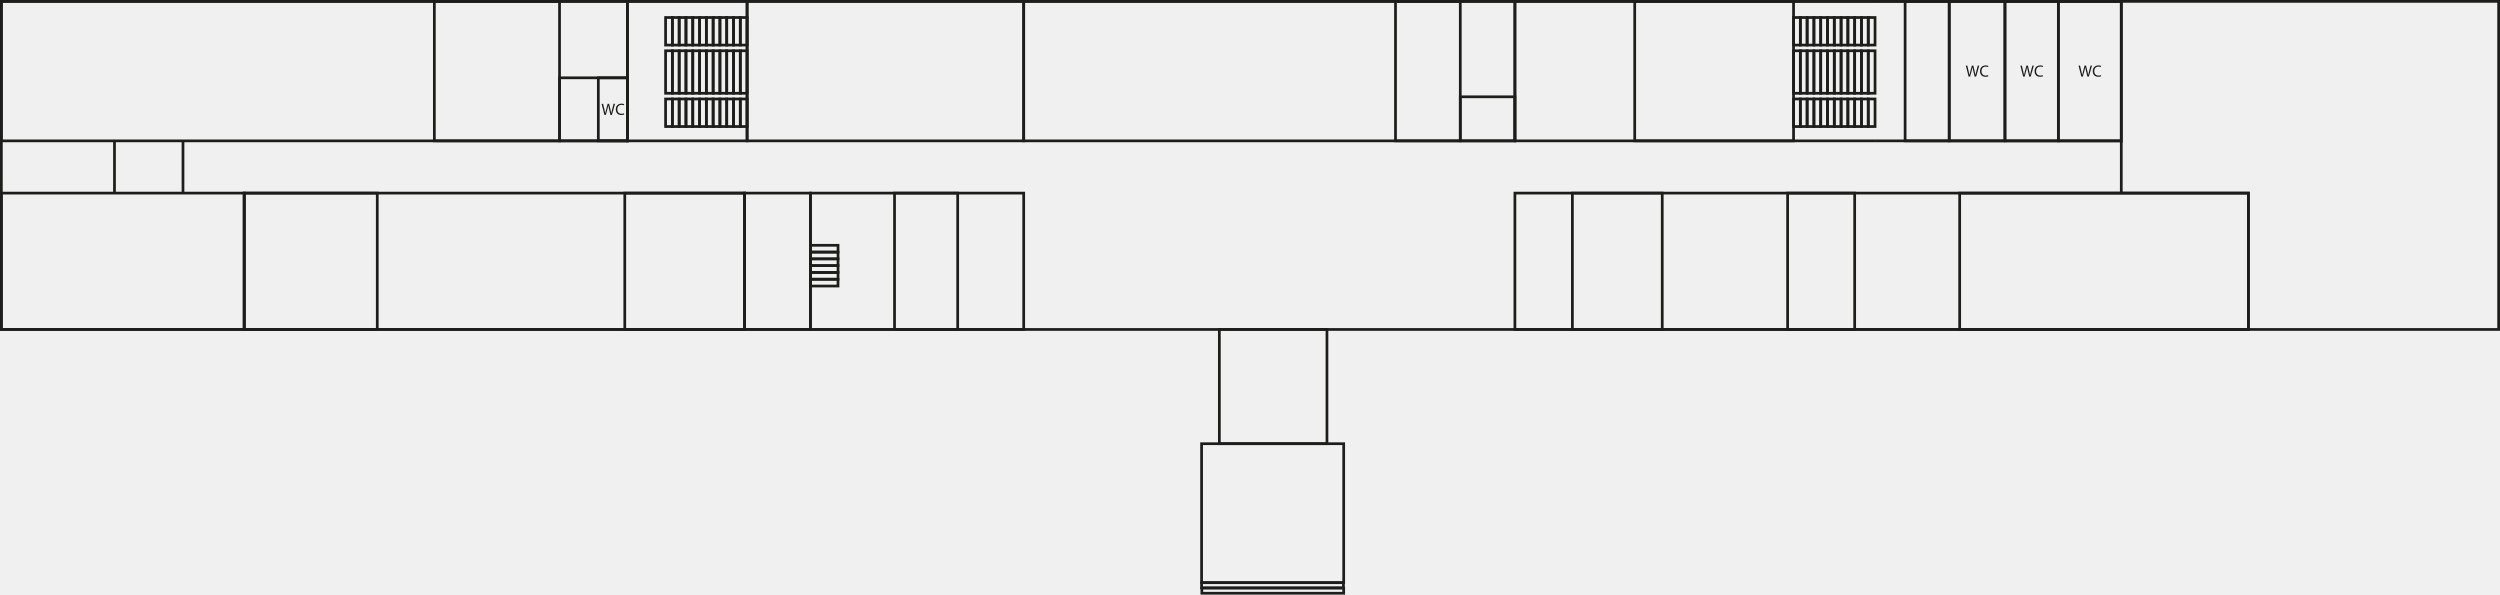
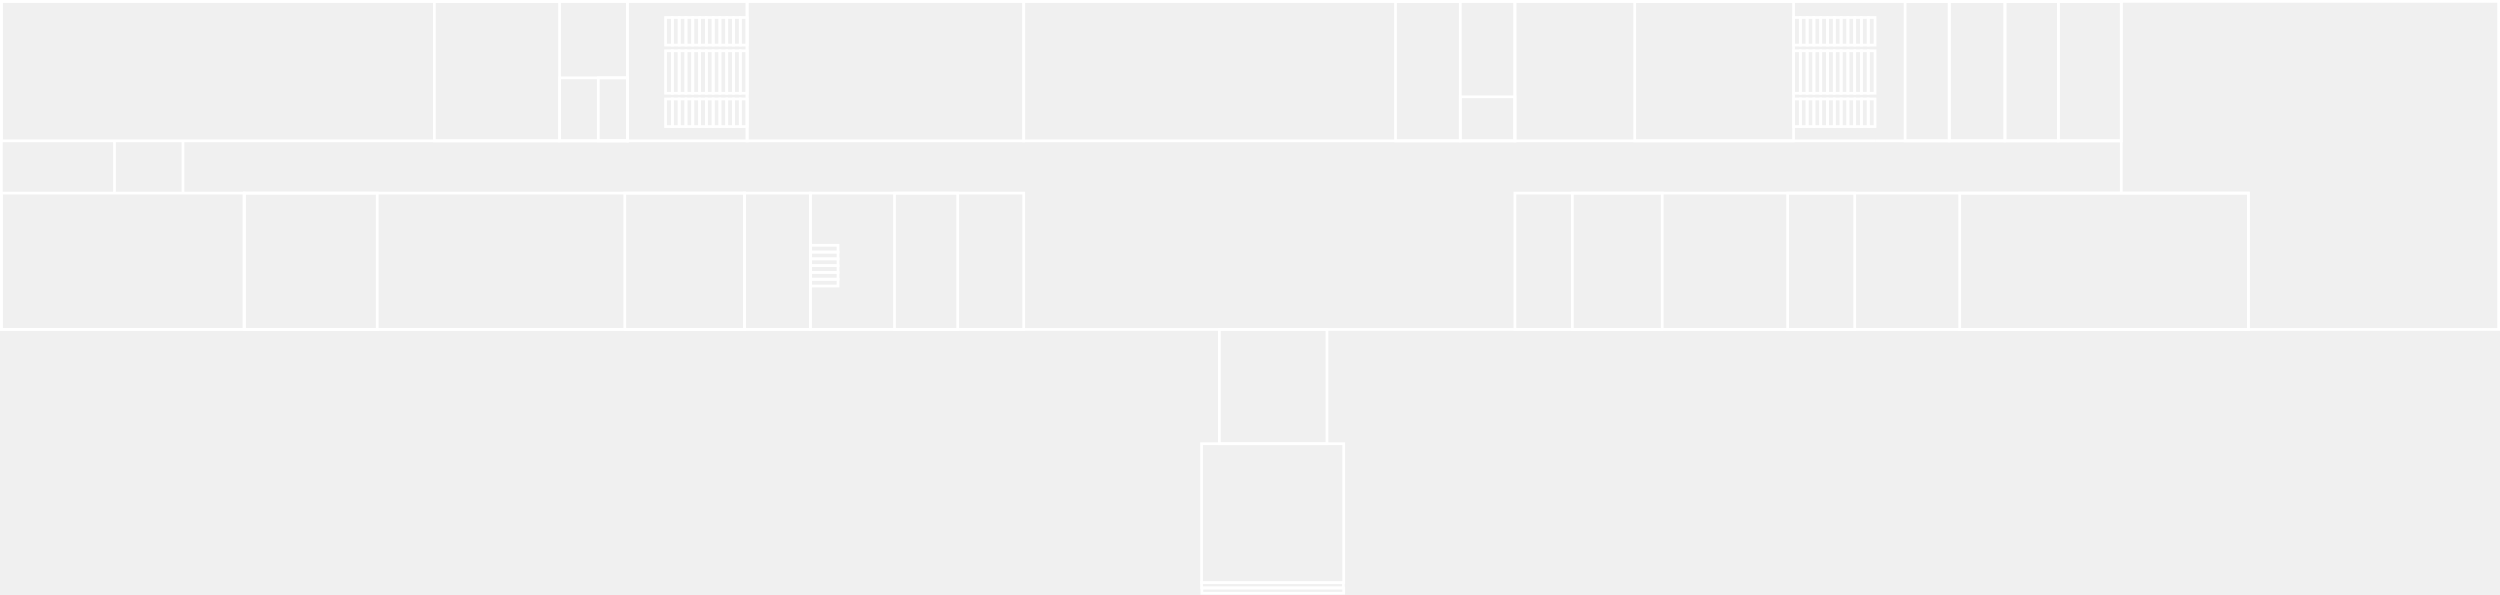
<svg xmlns="http://www.w3.org/2000/svg" id="_Слой_2" data-name="Слой 2" viewBox="0 0 1832.64 435.87">
  <defs>
    <style>
      .cls-1 {
-         fill: #1d1d1b;
+         fill: none;
      }

      .cls-2 {
        fill: none;
-         stroke: #1d1d1b;
+         stroke: #FFFFFF;
        stroke-miterlimit: 10;
        stroke-width: 2px;
      }
    </style>
  </defs>
  <g id="_Слой_2-2" data-name="Слой 2">
    <g>
      <rect class="cls-2" x="1" y="1" width="1830.64" height="240.51" />
      <rect class="cls-2" x="893.85" y="241.51" width="78.89" height="83.74" />
      <rect class="cls-2" x="880.83" y="325.26" width="104.17" height="101.87" />
      <g>
        <rect class="cls-2" x="881.02" y="431.06" width="103.98" height="3.81" />
        <rect class="cls-2" x="880.83" y="427.13" width="103.98" height="3.81" />
      </g>
      <g>
        <rect class="cls-2" x="542.68" y="12.83" width="4.98" height="20.21" />
        <rect class="cls-2" x="537.7" y="12.83" width="4.98" height="20.21" />
        <rect class="cls-2" x="532.72" y="12.83" width="4.98" height="20.21" />
        <rect class="cls-2" x="527.74" y="12.83" width="4.98" height="20.21" />
        <rect class="cls-2" x="522.77" y="12.83" width="4.98" height="20.21" />
        <rect class="cls-2" x="517.79" y="12.83" width="4.98" height="20.21" />
      </g>
      <g>
        <rect class="cls-2" x="512.81" y="12.83" width="4.98" height="20.21" />
        <rect class="cls-2" x="507.83" y="12.83" width="4.98" height="20.21" />
        <rect class="cls-2" x="502.85" y="12.83" width="4.98" height="20.21" />
        <rect class="cls-2" x="497.87" y="12.83" width="4.98" height="20.21" />
        <rect class="cls-2" x="492.89" y="12.83" width="4.98" height="20.21" />
        <rect class="cls-2" x="487.91" y="12.83" width="4.98" height="20.21" />
      </g>
      <g>
        <rect class="cls-2" x="542.68" y="72.55" width="4.98" height="20.21" />
        <rect class="cls-2" x="537.7" y="72.55" width="4.98" height="20.21" />
        <rect class="cls-2" x="532.72" y="72.55" width="4.98" height="20.21" />
        <rect class="cls-2" x="527.74" y="72.55" width="4.98" height="20.21" />
        <rect class="cls-2" x="522.77" y="72.55" width="4.98" height="20.21" />
        <rect class="cls-2" x="517.79" y="72.55" width="4.98" height="20.21" />
      </g>
      <g>
        <rect class="cls-2" x="512.81" y="72.55" width="4.98" height="20.21" />
        <rect class="cls-2" x="507.83" y="72.55" width="4.98" height="20.21" />
        <rect class="cls-2" x="502.85" y="72.55" width="4.98" height="20.21" />
        <rect class="cls-2" x="497.87" y="72.55" width="4.98" height="20.21" />
        <rect class="cls-2" x="492.89" y="72.55" width="4.98" height="20.21" />
        <rect class="cls-2" x="487.91" y="72.55" width="4.98" height="20.21" />
      </g>
      <g>
        <rect class="cls-2" x="601.72" y="197.09" width="4.98" height="20.21" transform="translate(811.4 -397.02) rotate(90)" />
        <rect class="cls-2" x="601.72" y="192.11" width="4.98" height="20.21" transform="translate(806.43 -402) rotate(90)" />
        <rect class="cls-2" x="601.72" y="187.13" width="4.98" height="20.21" transform="translate(801.45 -406.98) rotate(90)" />
        <rect class="cls-2" x="601.72" y="182.15" width="4.98" height="20.21" transform="translate(796.47 -411.96) rotate(90)" />
        <rect class="cls-2" x="601.72" y="177.17" width="4.98" height="20.21" transform="translate(791.49 -416.94) rotate(90)" />
        <rect class="cls-2" x="601.72" y="172.19" width="4.98" height="20.21" transform="translate(786.51 -421.91) rotate(90)" />
      </g>
      <g>
        <rect class="cls-2" x="542.68" y="37.22" width="4.98" height="31.15" />
        <rect class="cls-2" x="537.7" y="37.22" width="4.98" height="31.15" />
        <rect class="cls-2" x="532.72" y="37.22" width="4.98" height="31.15" />
        <rect class="cls-2" x="527.74" y="37.22" width="4.98" height="31.15" />
        <rect class="cls-2" x="522.77" y="37.22" width="4.98" height="31.15" />
        <rect class="cls-2" x="517.79" y="37.22" width="4.98" height="31.15" />
      </g>
      <g>
        <rect class="cls-2" x="512.81" y="37.22" width="4.98" height="31.15" />
        <rect class="cls-2" x="507.83" y="37.22" width="4.98" height="31.15" />
        <rect class="cls-2" x="502.85" y="37.22" width="4.98" height="31.15" />
        <rect class="cls-2" x="497.87" y="37.22" width="4.98" height="31.15" />
        <rect class="cls-2" x="492.89" y="37.22" width="4.98" height="31.15" />
        <rect class="cls-2" x="487.91" y="37.22" width="4.98" height="31.15" />
      </g>
      <g>
        <rect class="cls-2" x="1369.53" y="12.83" width="4.98" height="20.21" />
        <rect class="cls-2" x="1364.55" y="12.83" width="4.98" height="20.21" />
        <rect class="cls-2" x="1359.57" y="12.83" width="4.98" height="20.21" />
        <rect class="cls-2" x="1354.6" y="12.83" width="4.98" height="20.21" />
        <rect class="cls-2" x="1349.62" y="12.83" width="4.98" height="20.21" />
        <rect class="cls-2" x="1344.64" y="12.83" width="4.98" height="20.21" />
      </g>
      <g>
        <rect class="cls-2" x="1339.66" y="12.83" width="4.98" height="20.21" />
        <rect class="cls-2" x="1334.68" y="12.83" width="4.98" height="20.21" />
        <rect class="cls-2" x="1329.7" y="12.83" width="4.98" height="20.21" />
        <rect class="cls-2" x="1324.72" y="12.83" width="4.98" height="20.21" />
        <rect class="cls-2" x="1319.74" y="12.83" width="4.98" height="20.21" />
        <rect class="cls-2" x="1314.77" y="12.83" width="4.98" height="20.21" />
      </g>
      <g>
        <rect class="cls-2" x="1369.53" y="72.55" width="4.98" height="20.21" />
        <rect class="cls-2" x="1364.55" y="72.55" width="4.98" height="20.21" />
        <rect class="cls-2" x="1359.57" y="72.55" width="4.98" height="20.21" />
        <rect class="cls-2" x="1354.6" y="72.55" width="4.98" height="20.21" />
        <rect class="cls-2" x="1349.62" y="72.55" width="4.98" height="20.21" />
        <rect class="cls-2" x="1344.64" y="72.55" width="4.98" height="20.21" />
      </g>
      <g>
        <rect class="cls-2" x="1339.66" y="72.55" width="4.98" height="20.21" />
        <rect class="cls-2" x="1334.68" y="72.55" width="4.98" height="20.21" />
        <rect class="cls-2" x="1329.7" y="72.55" width="4.98" height="20.21" />
        <rect class="cls-2" x="1324.72" y="72.55" width="4.98" height="20.21" />
        <rect class="cls-2" x="1319.74" y="72.55" width="4.98" height="20.21" />
        <rect class="cls-2" x="1314.77" y="72.55" width="4.98" height="20.21" />
      </g>
      <g>
        <rect class="cls-2" x="1369.53" y="37.22" width="4.98" height="31.15" />
        <rect class="cls-2" x="1364.55" y="37.22" width="4.98" height="31.15" />
        <rect class="cls-2" x="1359.57" y="37.22" width="4.98" height="31.15" />
        <rect class="cls-2" x="1354.6" y="37.22" width="4.98" height="31.15" />
        <rect class="cls-2" x="1349.62" y="37.22" width="4.98" height="31.15" />
        <rect class="cls-2" x="1344.64" y="37.22" width="4.98" height="31.15" />
      </g>
      <g>
        <rect class="cls-2" x="1339.66" y="37.22" width="4.98" height="31.15" />
        <rect class="cls-2" x="1334.68" y="37.22" width="4.98" height="31.15" />
        <rect class="cls-2" x="1329.7" y="37.22" width="4.98" height="31.15" />
        <rect class="cls-2" x="1324.72" y="37.22" width="4.98" height="31.15" />
        <rect class="cls-2" x="1319.74" y="37.22" width="4.98" height="31.15" />
        <rect class="cls-2" x="1314.77" y="37.22" width="4.98" height="31.15" />
      </g>
      <rect class="cls-2" x="1" y="1" width="458.96" height="102.26" />
      <rect class="cls-2" x="318.4" y="1" width="91.77" height="102.26" />
      <rect class="cls-2" x="410.17" y="57.04" width="49.79" height="46.21" />
      <rect class="cls-2" x="438.6" y="57.04" width="21.36" height="46.21" />
      <rect class="cls-2" x="1" y="141.55" width="178.02" height="99.96" />
      <rect class="cls-2" x="179.02" y="141.55" width="366.83" height="99.96" />
      <rect class="cls-2" x="179.02" y="141.55" width="97.53" height="99.96" />
      <rect class="cls-2" x="458" y="141.55" width="87.85" height="99.96" />
      <rect class="cls-2" x="594.11" y="141.55" width="156.32" height="99.96" />
      <rect class="cls-2" x="1110.51" y="141.55" width="537.7" height="99.96" />
      <rect class="cls-2" x="1436.55" y="141.55" width="211.66" height="99.96" />
      <rect class="cls-2" x="1310.43" y="141.55" width="49.15" height="99.96" />
      <rect class="cls-2" x="1152.64" y="141.55" width="65.87" height="99.96" />
      <polyline class="cls-2" points="1374.51 1 1555.02 1 1555.02 103.26 1374.51 103.26" />
      <polyline class="cls-2" points="1374.51 1 1110.51 1 1110.51 103.26 1374.51 103.26" />
      <rect class="cls-2" x="1198.34" y="1" width="116.43" height="102.26" />
      <rect class="cls-2" x="1508.89" y="1" width="46.13" height="102.26" />
      <rect class="cls-2" x="1428.89" y="1" width="40.85" height="102.26" />
      <rect class="cls-2" x="1396.55" y="1" width="32.34" height="102.26" />
      <rect class="cls-2" x="750.43" y="1" width="360.09" height="102.26" />
      <rect class="cls-2" x="1022.98" y="1" width="47.49" height="102.26" />
      <rect class="cls-2" x="1070.47" y="70.96" width="40.04" height="32.3" />
      <rect class="cls-2" x="655.74" y="141.55" width="46.3" height="99.96" />
      <rect class="cls-2" x="545.85" y="141.55" width="48.26" height="99.96" />
      <rect class="cls-2" x="459.96" y="1" width="87.7" height="102.26" />
      <rect class="cls-2" x="547.66" y="1" width="202.77" height="102.26" />
      <line class="cls-2" x1="1555.02" y1="141.55" x2="1555.02" y2="103.26" />
      <line class="cls-2" x1="134.14" y1="103.26" x2="134.14" y2="141.55" />
      <line class="cls-2" x1="83.92" y1="103.26" x2="83.92" y2="141.55" />
      <g>
        <path class="cls-1" d="M1443.1,56.18l-2.05-8.08h1.1l.96,4.09c.24,1.01.46,2.02.6,2.79h.02c.13-.8.38-1.76.66-2.81l1.08-4.08h1.09l.98,4.1c.23.96.44,1.92.56,2.77h.02c.17-.89.4-1.79.65-2.79l1.07-4.08h1.07l-2.29,8.08h-1.09l-1.02-4.21c-.25-1.03-.42-1.82-.53-2.64h-.02c-.14.8-.32,1.6-.62,2.64l-1.15,4.21h-1.09Z" />
        <path class="cls-1" d="M1457.58,55.91c-.38.19-1.15.38-2.13.38-2.28,0-3.99-1.44-3.99-4.09s1.71-4.25,4.22-4.25c1.01,0,1.64.22,1.92.36l-.25.85c-.4-.19-.96-.34-1.63-.34-1.89,0-3.15,1.21-3.15,3.33,0,1.98,1.14,3.25,3.11,3.25.64,0,1.28-.13,1.7-.34l.22.83Z" />
      </g>
      <g>
        <path class="cls-1" d="M443.05,84.2l-2.05-8.08h1.1l.96,4.09c.24,1.01.46,2.02.6,2.79h.02c.13-.8.38-1.76.66-2.81l1.08-4.08h1.09l.98,4.1c.23.96.44,1.92.56,2.77h.02c.17-.89.4-1.79.65-2.79l1.07-4.08h1.07l-2.29,8.08h-1.09l-1.02-4.21c-.25-1.03-.42-1.82-.53-2.64h-.02c-.14.8-.32,1.6-.62,2.64l-1.15,4.21h-1.09Z" />
        <path class="cls-1" d="M457.54,83.93c-.38.19-1.15.38-2.13.38-2.28,0-3.99-1.44-3.99-4.09s1.71-4.25,4.22-4.25c1.01,0,1.64.22,1.92.36l-.25.85c-.4-.19-.96-.34-1.63-.34-1.89,0-3.15,1.21-3.15,3.33,0,1.98,1.14,3.25,3.11,3.25.64,0,1.28-.13,1.7-.34l.22.83Z" />
      </g>
      <g>
        <path class="cls-1" d="M1483.1,56.18l-2.05-8.08h1.1l.96,4.09c.24,1.01.46,2.02.6,2.79h.02c.13-.8.38-1.76.66-2.81l1.08-4.08h1.09l.98,4.1c.23.96.44,1.92.56,2.77h.02c.17-.89.4-1.79.65-2.79l1.07-4.08h1.07l-2.29,8.08h-1.09l-1.02-4.21c-.25-1.03-.42-1.82-.53-2.64h-.02c-.14.8-.32,1.6-.62,2.64l-1.15,4.21h-1.09Z" />
        <path class="cls-1" d="M1497.58,55.91c-.38.19-1.15.38-2.13.38-2.28,0-3.99-1.44-3.99-4.09s1.71-4.25,4.22-4.25c1.01,0,1.64.22,1.92.36l-.25.85c-.4-.19-.96-.34-1.63-.34-1.89,0-3.15,1.21-3.15,3.33,0,1.98,1.14,3.25,3.11,3.25.64,0,1.28-.13,1.7-.34l.22.83Z" />
      </g>
      <g>
        <path class="cls-1" d="M1525.74,56.18l-2.05-8.08h1.1l.96,4.09c.24,1.01.46,2.02.6,2.79h.02c.13-.8.38-1.76.66-2.81l1.08-4.08h1.09l.98,4.1c.23.96.44,1.92.56,2.77h.02c.17-.89.4-1.79.65-2.79l1.07-4.08h1.07l-2.29,8.08h-1.09l-1.02-4.21c-.25-1.03-.42-1.82-.53-2.64h-.02c-.14.8-.32,1.6-.62,2.64l-1.15,4.21h-1.09Z" />
        <path class="cls-1" d="M1540.22,55.91c-.38.19-1.15.38-2.13.38-2.28,0-3.99-1.44-3.99-4.09s1.71-4.25,4.22-4.25c1.01,0,1.64.22,1.92.36l-.25.85c-.4-.19-.96-.34-1.63-.34-1.89,0-3.15,1.21-3.15,3.33,0,1.98,1.14,3.25,3.11,3.25.64,0,1.28-.13,1.7-.34l.22.83Z" />
      </g>
      <rect class="cls-2" x="1469.74" y="1" width="39.15" height="102.26" />
    </g>
  </g>
</svg>
